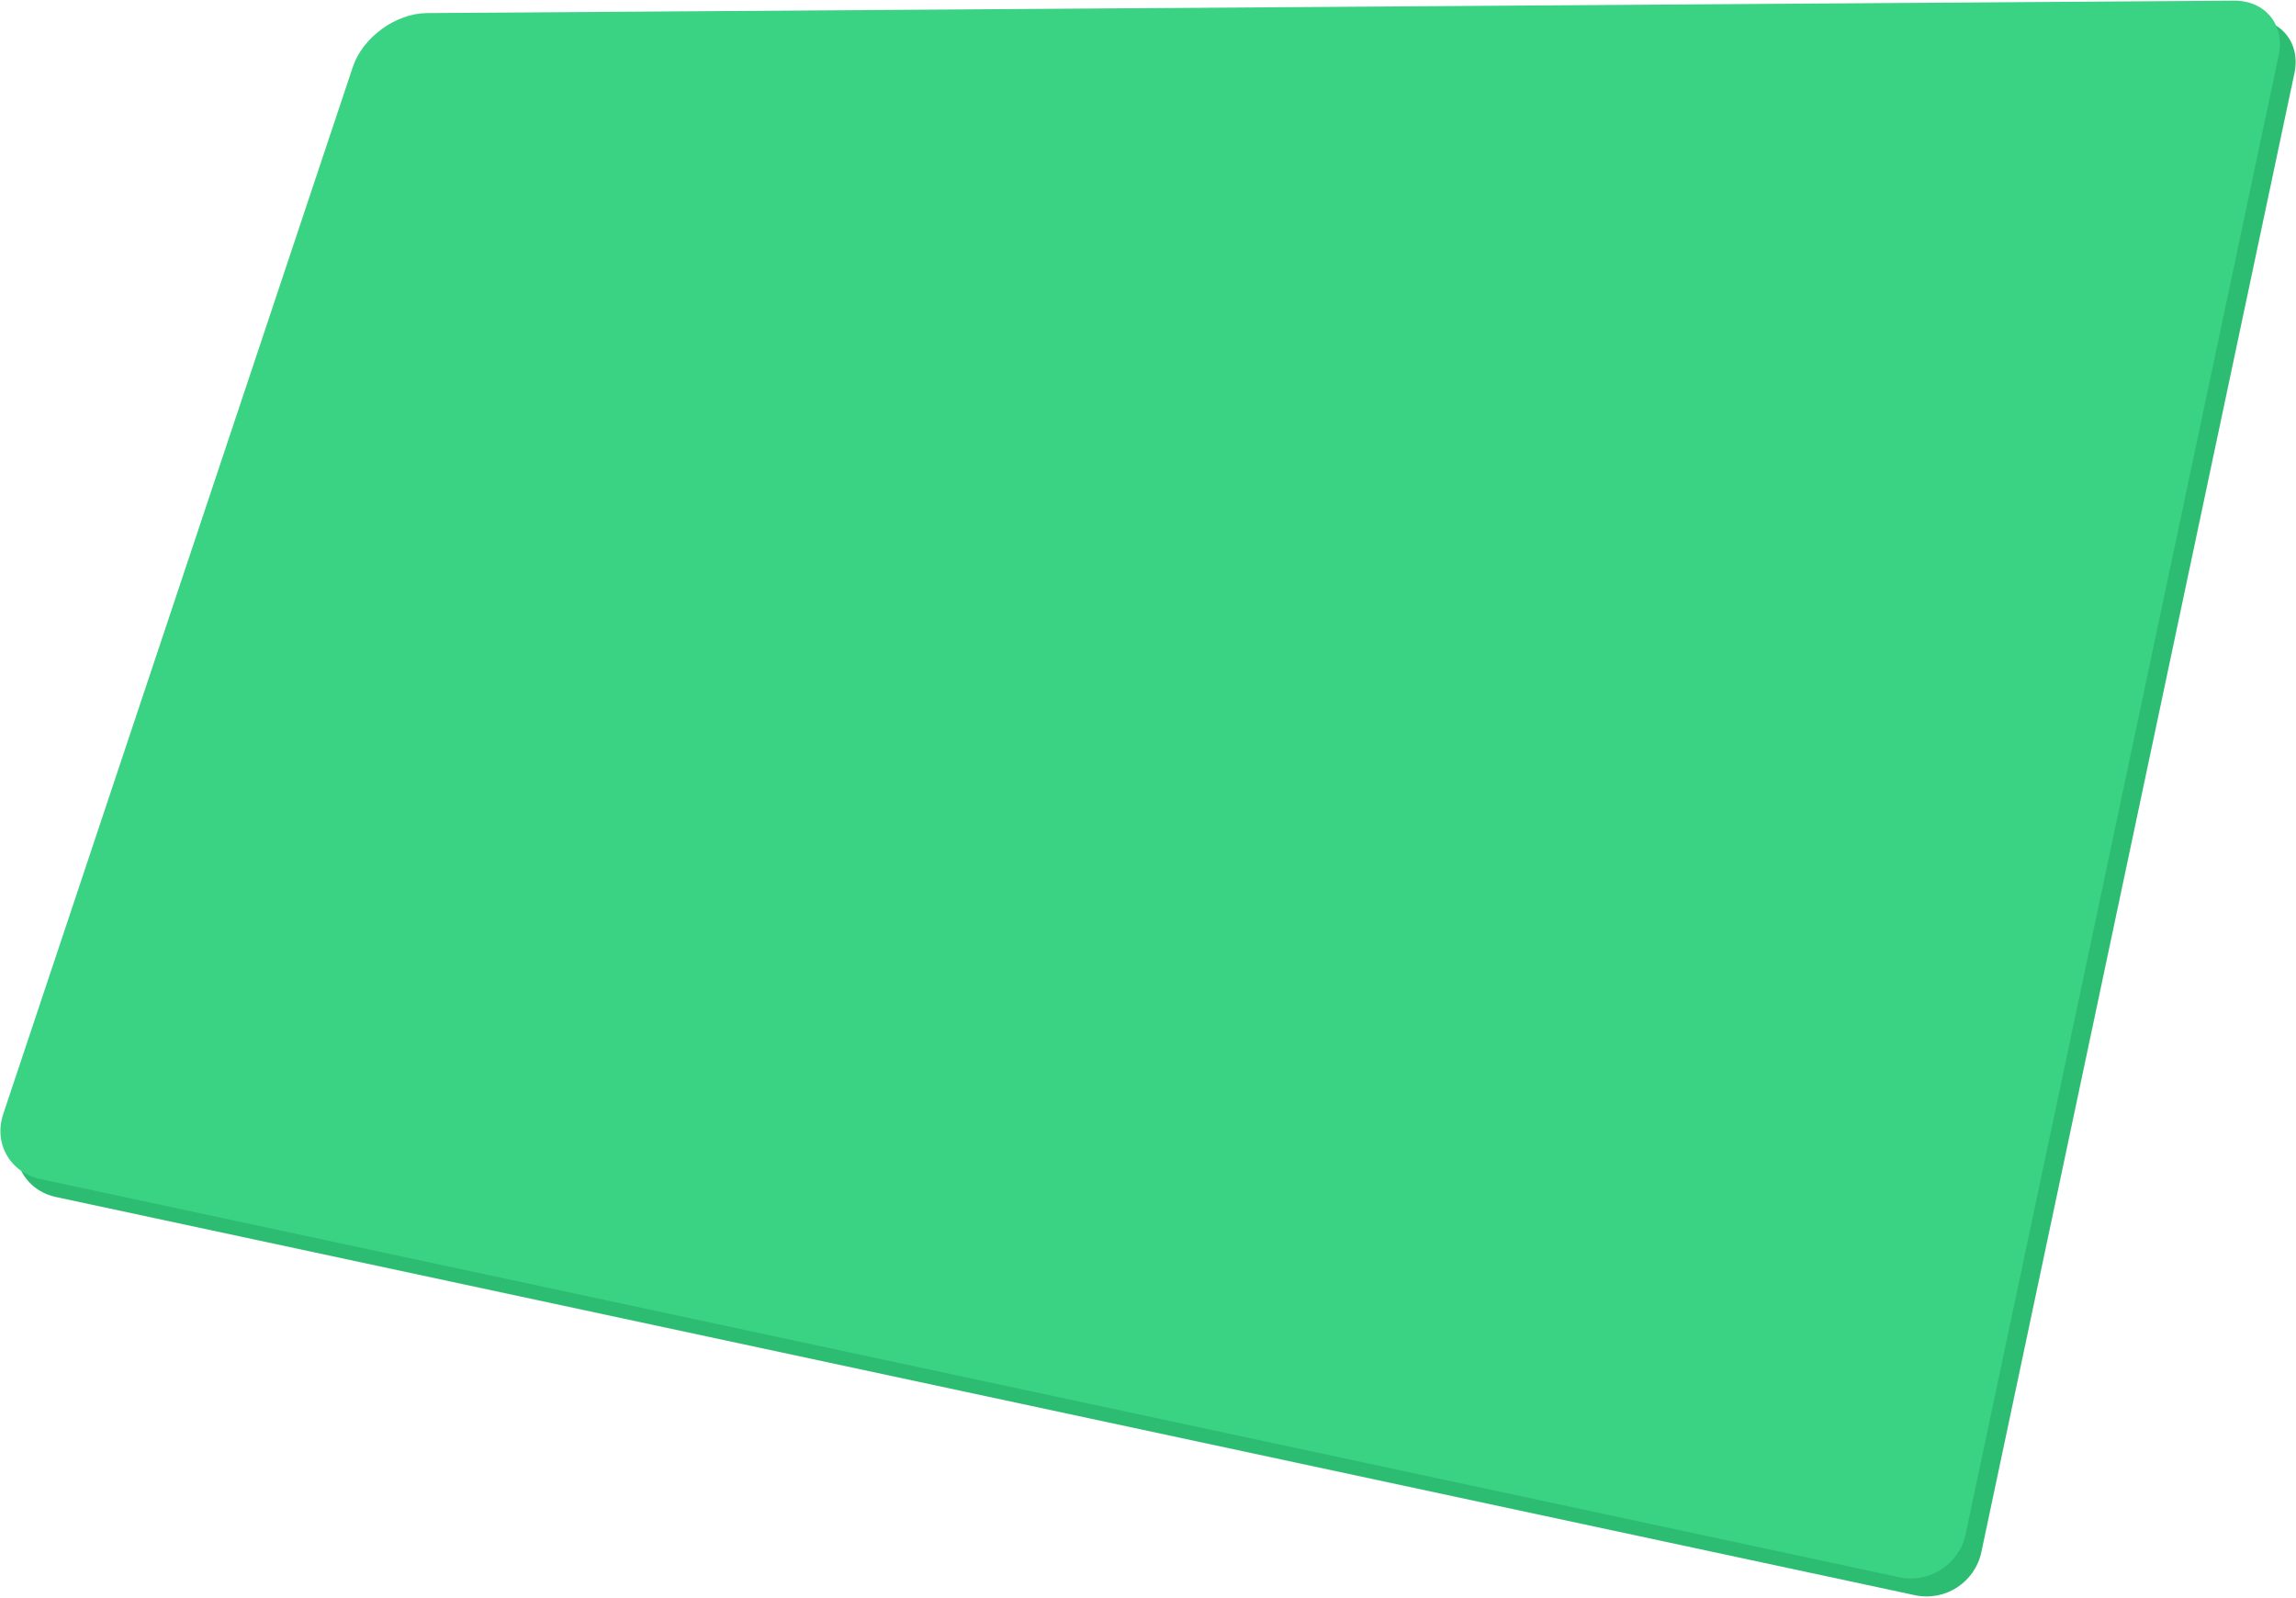
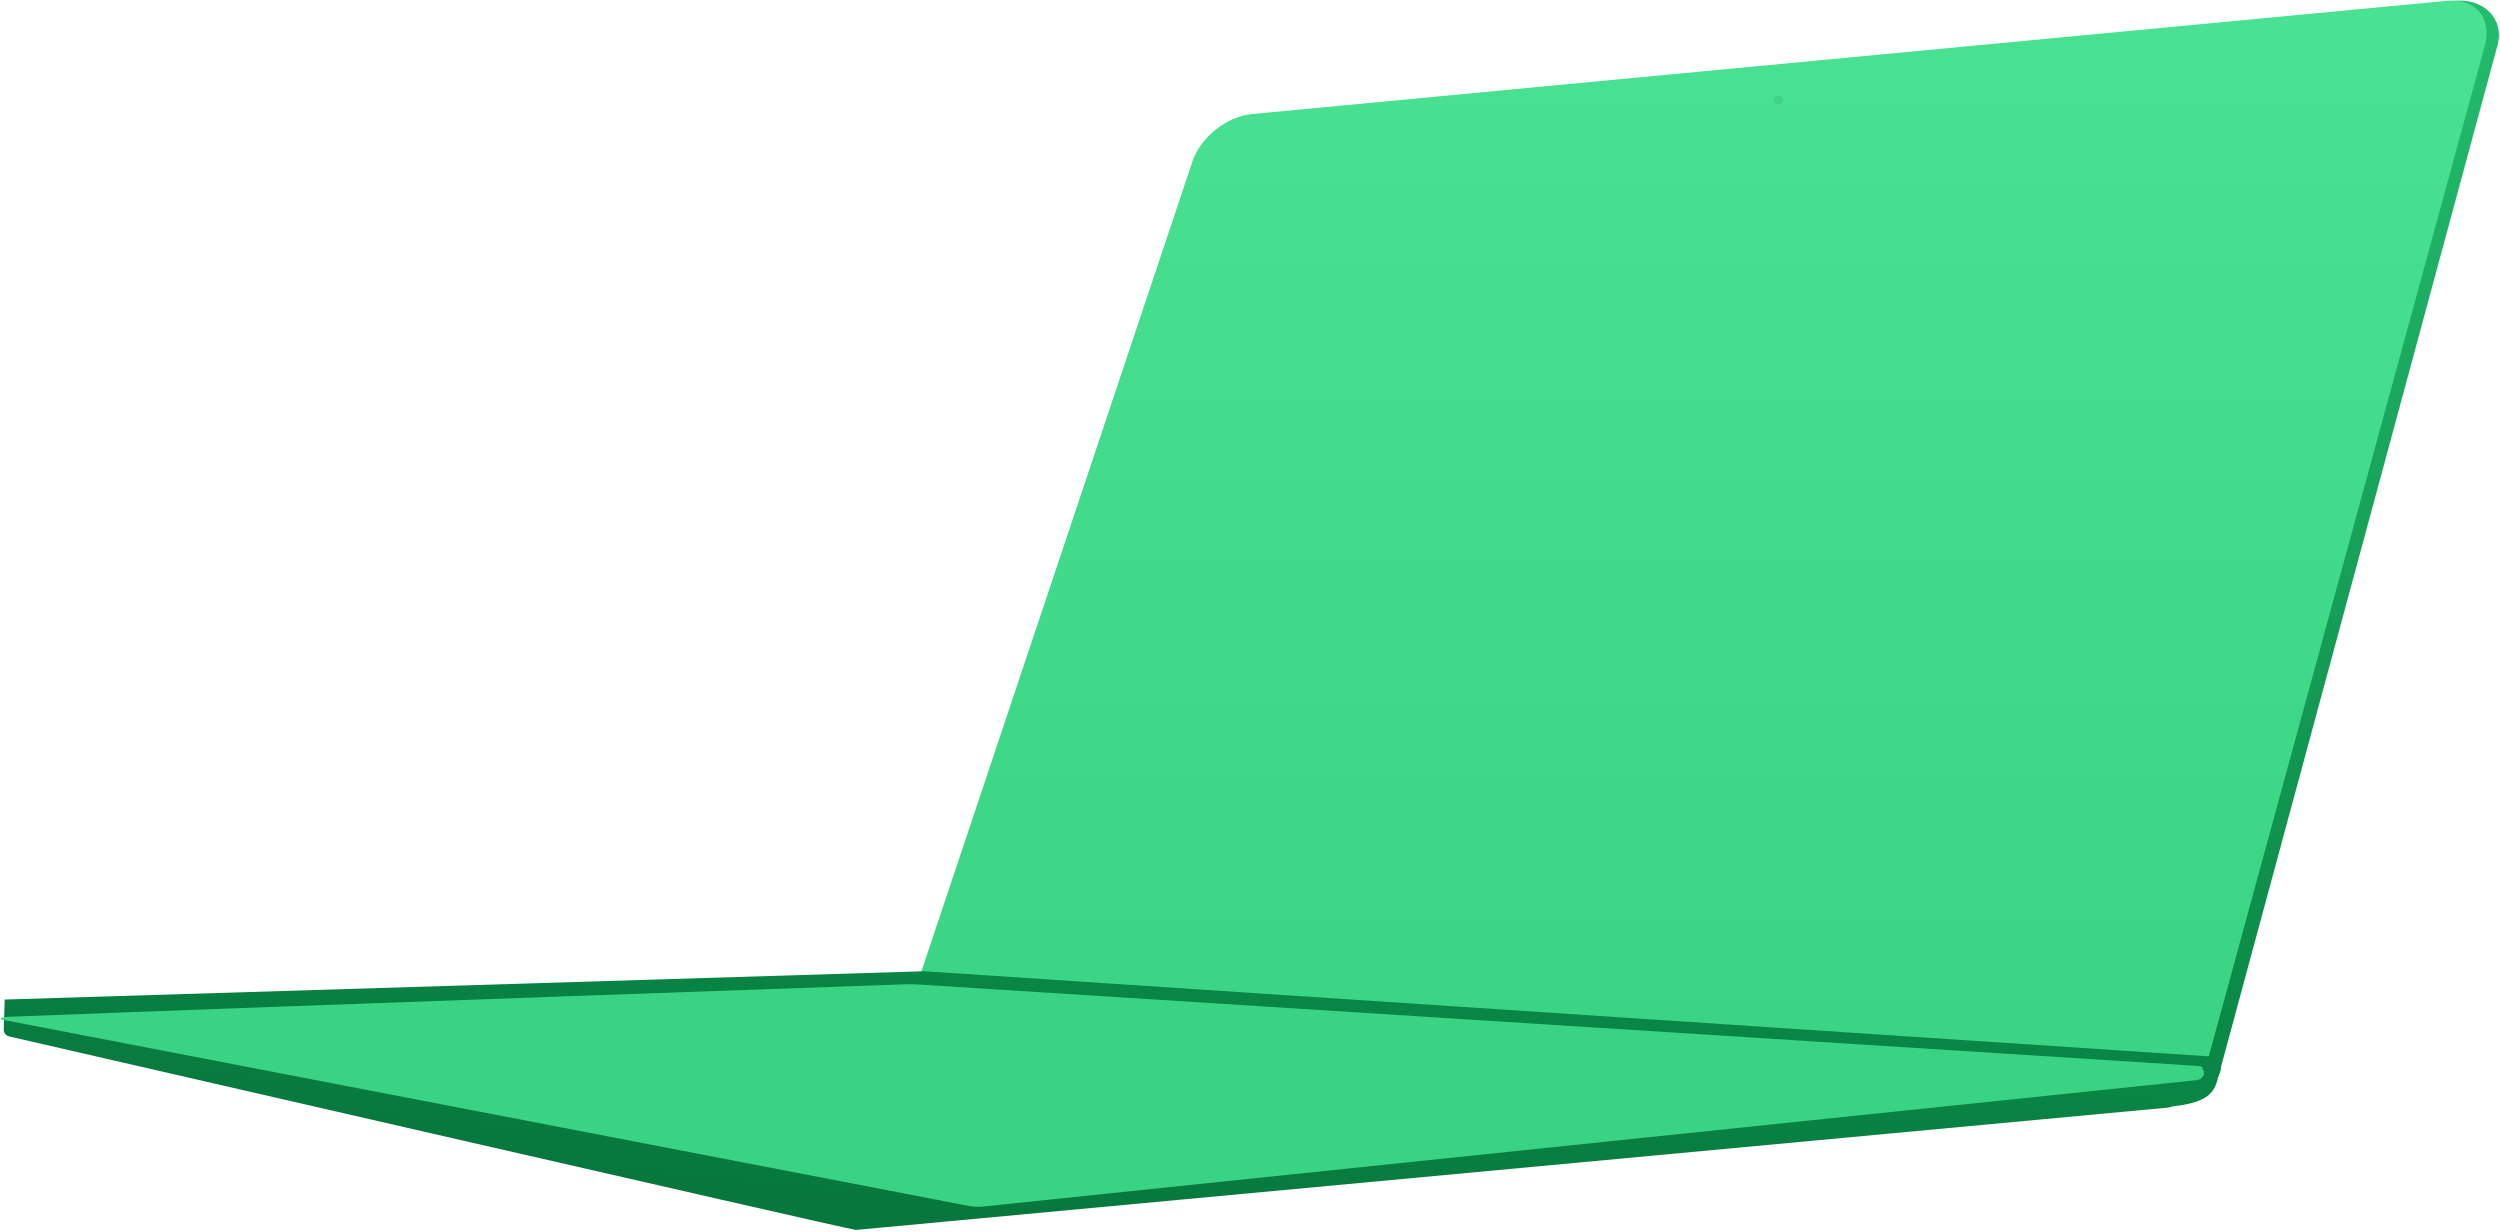
- <svg xmlns="http://www.w3.org/2000/svg" width="1022px" height="711px" viewBox="0 0 1022 711" version="1.1">
-   <defs />
+ <svg xmlns="http://www.w3.org/2000/svg" width="1854px" height="913px" viewBox="0 0 1854 913" version="1.1">
+   <defs>
+     <linearGradient x1="50%" y1="0%" x2="50%" y2="100%" id="linearGradient-1">
+       <stop stop-color="#24BC6D" offset="0%" />
+       <stop stop-color="#088544" offset="100%" />
+     </linearGradient>
+     <linearGradient x1="50%" y1="0%" x2="50%" y2="100%" id="linearGradient-2">
+       <stop stop-color="#49E192" offset="0%" />
+       <stop stop-color="#3AD283" offset="100%" />
+     </linearGradient>
+     <linearGradient x1="1.12%" y1="41.893%" x2="50%" y2="100%" id="linearGradient-3">
+       <stop stop-color="#098645" offset="0%" />
+       <stop stop-color="#07773D" offset="100%" />
+     </linearGradient>
+   </defs>
  <g id="Page-1" stroke="none" stroke-width="1" fill="none" fill-rule="evenodd">
-     <g id="Device">
-       <path d="M164.08,37.721 C168.454,24.62 183.195,13.923 196.995,13.828 L1001.482,8.301 C1015.286,8.206 1024.159,19.077 1021.299,32.587 L881.959,690.839 C879.099,704.347 865.841,712.953 852.344,710.062 L24.961,532.836 C11.464,529.945 4.066,516.992 8.443,503.881 L164.08,37.721 Z" id="Rectangle-26" fill="#2DBD72" />
-       <path d="M157.08,29.721 C161.454,16.62 176.195,5.923 189.995,5.828 L994.482,0.301 C1008.286,0.206 1017.159,11.077 1014.299,24.587 L874.959,682.839 C872.099,696.347 858.841,704.953 845.344,702.062 L17.961,524.836 C4.464,521.945 -2.934,508.992 1.443,495.881 L157.08,29.721 Z" id="Rectangle-26" fill="#3AD283" />
+     <g id="Group-14" transform="translate(-1, 0)">
+       <g id="Group-11-Copy" transform="translate(927.5651, 456.5) scale(-1, 1) translate(-927.5651, -456.5) translate(0.565144, 0)">
+         <path d="M242.612,820.464 C215.321,817.797 211.37,809.205 209.009,800.559 L1.47,33.809 C-4.082,13.48 12.239,-1.388 33.224,0.6 L282.232,823.262 C282.232,823.262 256.454,821.816 242.612,820.464 Z" id="Rectangle-18" fill="url(#linearGradient-1)" />
+         <path d="M10.799,33.809 C5.247,13.48 17.752,-1.388 38.737,0.6 L925.323,84.598 C943.686,86.337 963.316,101.928 969.17,119.421 L1171.86,725.179 C1173.531,730.175 1170.633,734.63 1165.387,735.129 L266.841,820.66 C244.696,822.768 221.991,807.075 216.133,785.624 L10.799,33.809 Z" id="Rectangle-18" fill="url(#linearGradient-2)" />
+         <g id="Group-10" transform="translate(51.30888, 50.55682)" />
+         <ellipse id="Oval-4" fill="#3DD285" cx="534.588" cy="74.202" rx="3.377" ry="3.085" />
+         <path d="M1850.067,741.263 L1850.814,763.465 C1850.877,766.099 1848.8,768.471 1846.185,768.764 C1846.185,768.764 1221.507,912.372 1218.894,912.134 L245.751,821.392 C240.501,820.914 190.809,799.122 211.711,783.66 L1168.174,720.261 L1850.067,741.263 Z" id="Rectangle-21" fill="url(#linearGradient-3)" />
+         <path d="M225.129,801.101 C219.884,800.554 217.319,796.199 220.532,792.059 C220.532,792.059 218.426,790.879 224.212,790.459 C229.997,790.038 1172.664,730.079 1172.664,730.079 C1175.293,729.912 1179.56,729.851 1182.188,729.943 C1182.188,729.943 1627.778,745.52 1847.852,754.078 C1853.753,754.364 1853.046,755.985 1853.046,755.985 L1134.557,894.418 C1131.968,894.917 1127.747,895.1 1125.127,894.827 L225.129,801.101 Z" id="Rectangle-21" fill="#3AD283" />
+       </g>
    </g>
  </g>
</svg>
